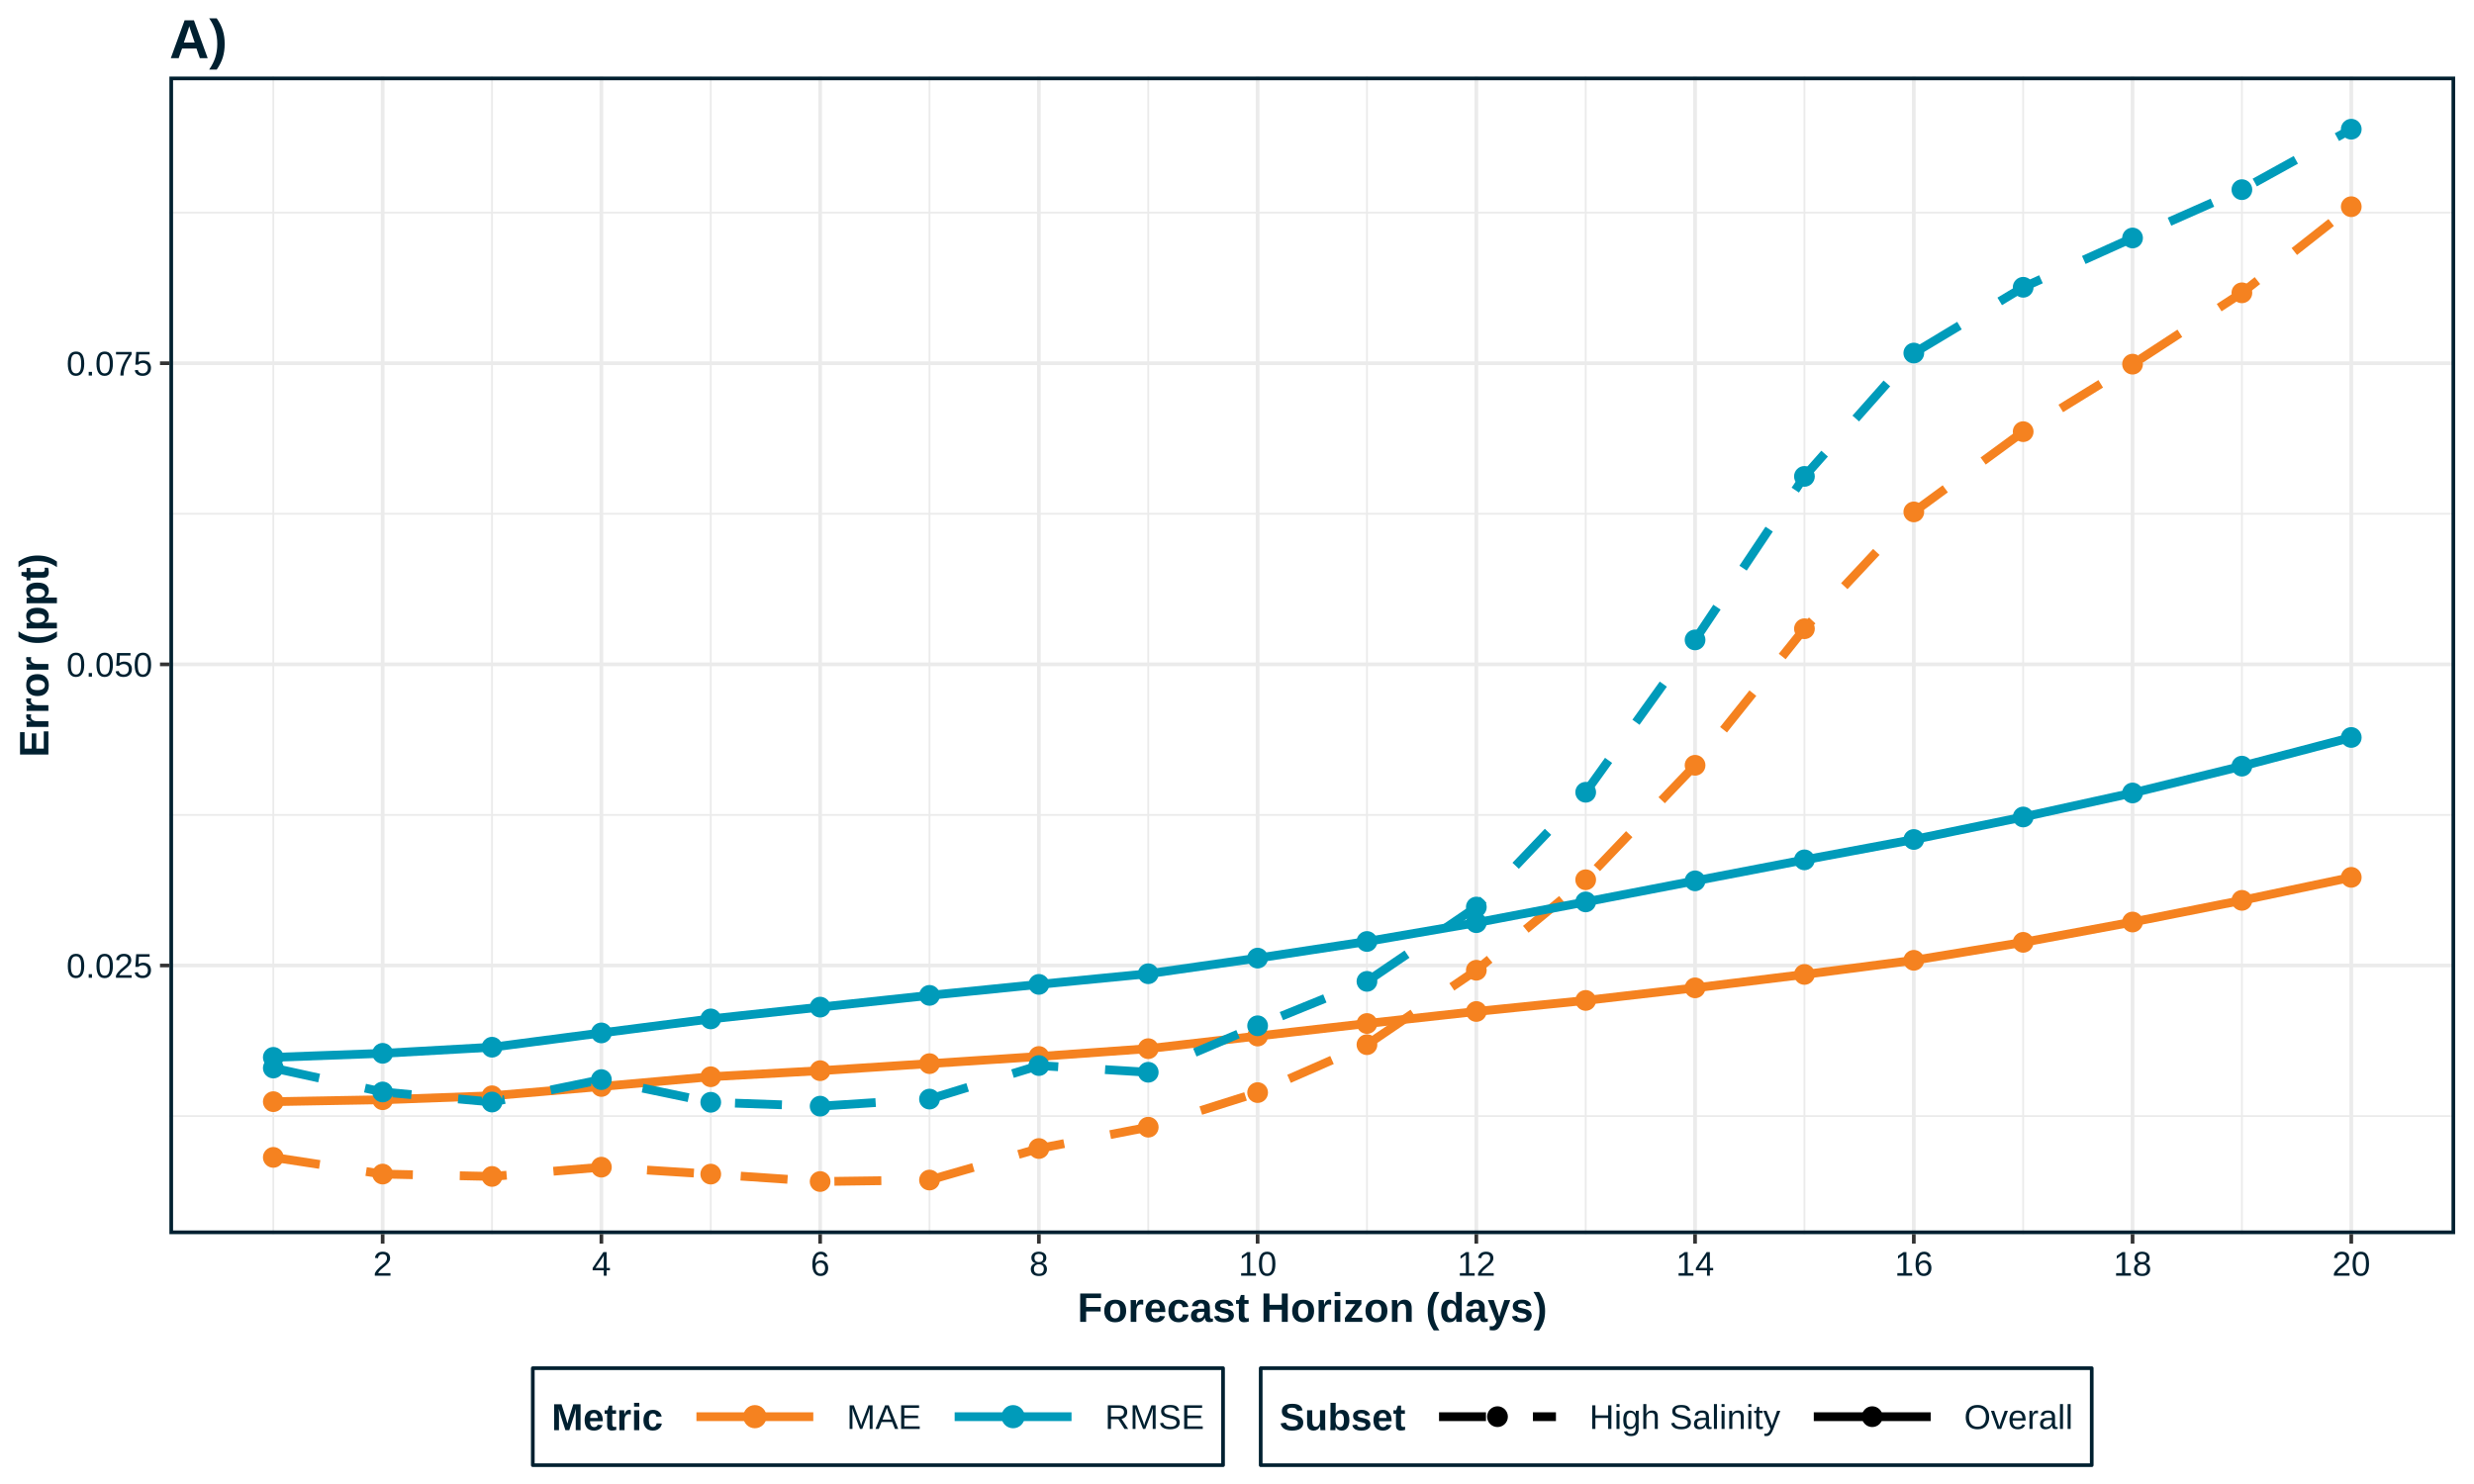
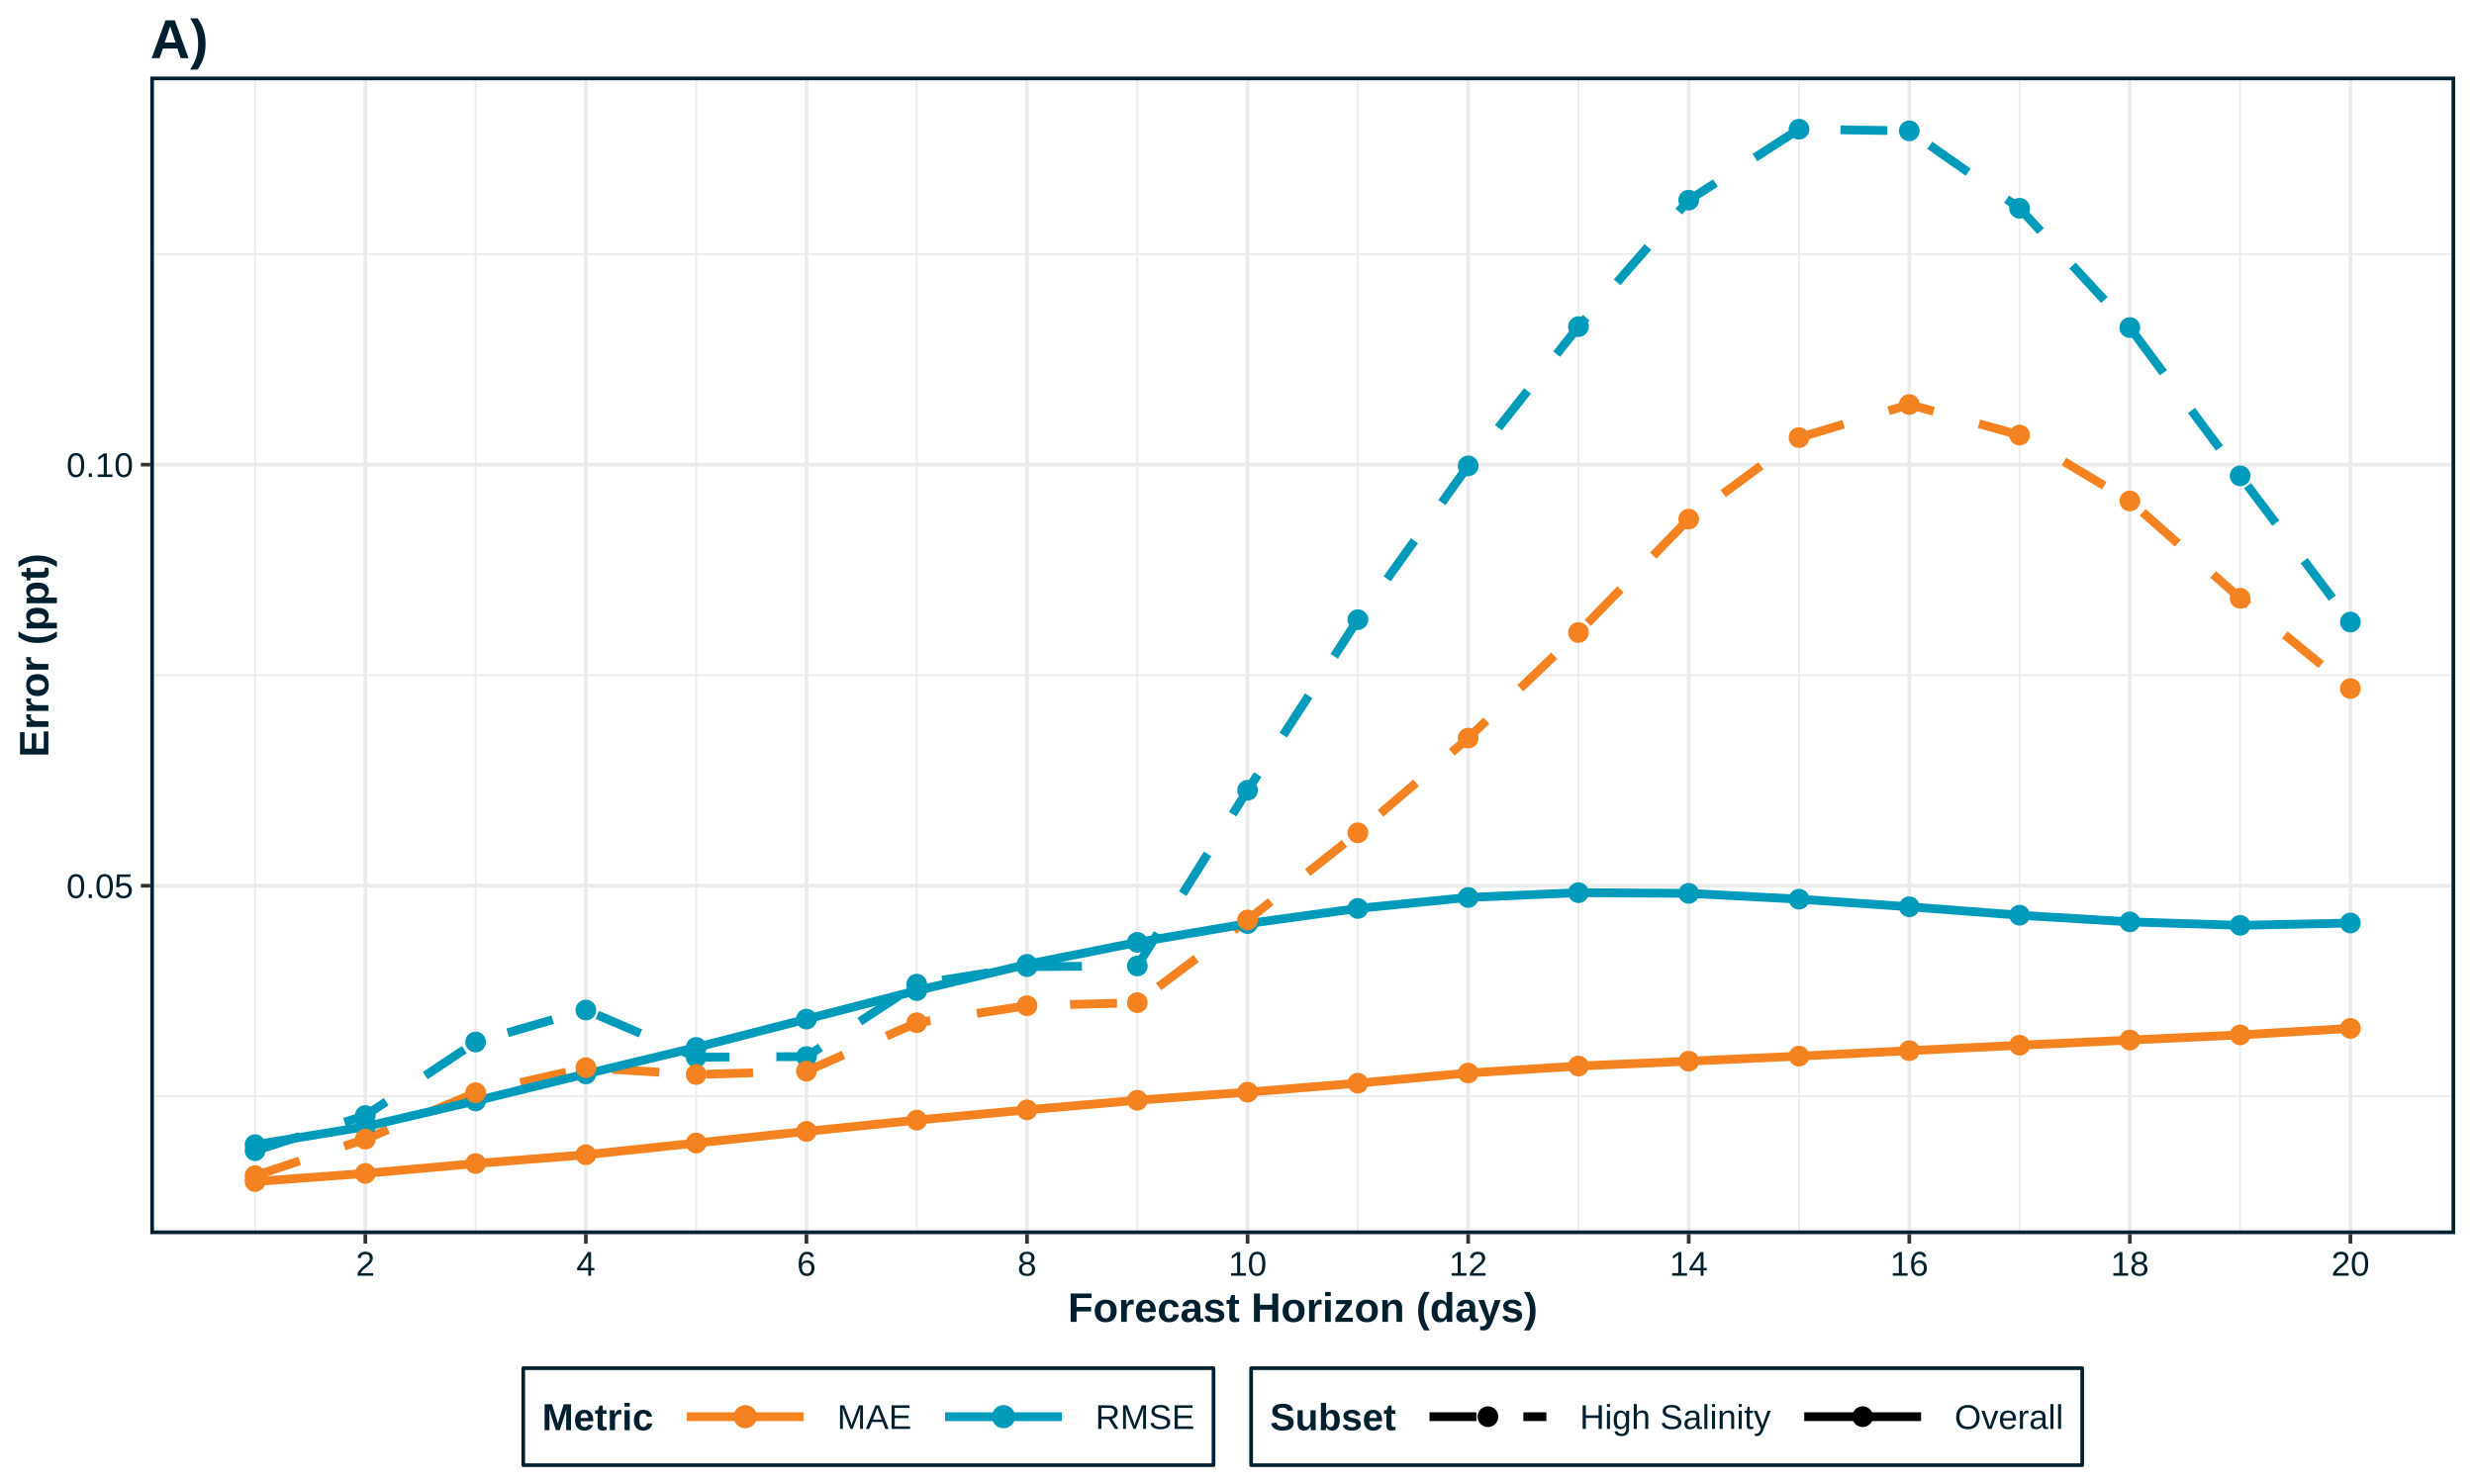
<svg xmlns="http://www.w3.org/2000/svg" width="720.00pt" height="432.00pt" viewBox="0 0 720.00 432.00">
  <g class="svglite">
    <defs>
      <style type="text/css">
    .svglite line, .svglite polyline, .svglite polygon, .svglite path, .svglite rect, .svglite circle {
      fill: none;
      stroke: #000000;
      stroke-linecap: round;
      stroke-linejoin: round;
      stroke-miterlimit: 10.00;
    }
    .svglite text {
      white-space: pre;
    }
    .svglite g.glyphgroup path {
      fill: inherit;
      stroke: none;
    }
  </style>
    </defs>
    <rect width="100%" height="100%" style="stroke: none; fill: #FFFFFF;" />
    <defs>
      <clipPath id="cpMC4wMHw3MjAuMDB8MC4wMHw0MzIuMDA=">
        <rect x="0.00" y="0.00" width="720.00" height="432.00" />
      </clipPath>
    </defs>
    <g clip-path="url(#cpMC4wMHw3MjAuMDB8MC4wMHw0MzIuMDA=)">
      <rect x="0.00" y="0.00" width="720.00" height="432.00" style="stroke-width: 1.07; stroke: #FFFFFF; fill: #FFFFFF;" />
    </g>
    <defs>
-       <clipPath id="cpNDkuMzB8NzE0LjUyfDIyLjMwfDM1OS4yNw==">
-         <rect x="49.30" y="22.30" width="665.22" height="336.97" />
+       <clipPath id="cpNDMuNzR8NzE0LjUyfDIyLjMwfDM1OS4yNw==">
+         <rect x="43.74" y="22.30" width="670.78" height="336.97" />
      </clipPath>
    </defs>
-     <g clip-path="url(#cpNDkuMzB8NzE0LjUyfDIyLjMwfDM1OS4yNw==)">
-       <rect x="49.30" y="22.30" width="665.22" height="336.97" style="stroke-width: 1.07; stroke: none; fill: #FFFFFF;" />
-       <polyline points="49.30,324.89 714.52,324.89 " style="stroke-width: 0.53; stroke: #EBEBEB; stroke-linecap: butt;" />
-       <polyline points="49.30,237.23 714.52,237.23 " style="stroke-width: 0.53; stroke: #EBEBEB; stroke-linecap: butt;" />
-       <polyline points="49.30,149.57 714.52,149.57 " style="stroke-width: 0.53; stroke: #EBEBEB; stroke-linecap: butt;" />
-       <polyline points="49.30,61.91 714.52,61.91 " style="stroke-width: 0.53; stroke: #EBEBEB; stroke-linecap: butt;" />
-       <polyline points="79.54,359.27 79.54,22.30 " style="stroke-width: 0.53; stroke: #EBEBEB; stroke-linecap: butt;" />
-       <polyline points="143.19,359.27 143.19,22.30 " style="stroke-width: 0.53; stroke: #EBEBEB; stroke-linecap: butt;" />
-       <polyline points="206.85,359.27 206.85,22.30 " style="stroke-width: 0.53; stroke: #EBEBEB; stroke-linecap: butt;" />
-       <polyline points="270.51,359.27 270.51,22.30 " style="stroke-width: 0.53; stroke: #EBEBEB; stroke-linecap: butt;" />
-       <polyline points="334.17,359.27 334.17,22.30 " style="stroke-width: 0.53; stroke: #EBEBEB; stroke-linecap: butt;" />
-       <polyline points="397.82,359.27 397.82,22.30 " style="stroke-width: 0.53; stroke: #EBEBEB; stroke-linecap: butt;" />
-       <polyline points="461.48,359.27 461.48,22.30 " style="stroke-width: 0.53; stroke: #EBEBEB; stroke-linecap: butt;" />
-       <polyline points="525.14,359.27 525.14,22.30 " style="stroke-width: 0.53; stroke: #EBEBEB; stroke-linecap: butt;" />
-       <polyline points="588.80,359.27 588.80,22.30 " style="stroke-width: 0.53; stroke: #EBEBEB; stroke-linecap: butt;" />
-       <polyline points="652.45,359.27 652.45,22.30 " style="stroke-width: 0.53; stroke: #EBEBEB; stroke-linecap: butt;" />
-       <polyline points="49.30,281.06 714.52,281.06 " style="stroke-width: 1.07; stroke: #EBEBEB; stroke-linecap: butt;" />
-       <polyline points="49.30,193.40 714.52,193.40 " style="stroke-width: 1.07; stroke: #EBEBEB; stroke-linecap: butt;" />
-       <polyline points="49.30,105.74 714.52,105.74 " style="stroke-width: 1.07; stroke: #EBEBEB; stroke-linecap: butt;" />
-       <polyline points="111.36,359.27 111.36,22.30 " style="stroke-width: 1.07; stroke: #EBEBEB; stroke-linecap: butt;" />
-       <polyline points="175.02,359.27 175.02,22.30 " style="stroke-width: 1.07; stroke: #EBEBEB; stroke-linecap: butt;" />
-       <polyline points="238.68,359.27 238.68,22.30 " style="stroke-width: 1.07; stroke: #EBEBEB; stroke-linecap: butt;" />
-       <polyline points="302.34,359.27 302.34,22.30 " style="stroke-width: 1.07; stroke: #EBEBEB; stroke-linecap: butt;" />
-       <polyline points="366.00,359.27 366.00,22.30 " style="stroke-width: 1.07; stroke: #EBEBEB; stroke-linecap: butt;" />
-       <polyline points="429.65,359.27 429.65,22.30 " style="stroke-width: 1.07; stroke: #EBEBEB; stroke-linecap: butt;" />
-       <polyline points="493.31,359.27 493.31,22.30 " style="stroke-width: 1.07; stroke: #EBEBEB; stroke-linecap: butt;" />
-       <polyline points="556.97,359.27 556.97,22.30 " style="stroke-width: 1.07; stroke: #EBEBEB; stroke-linecap: butt;" />
-       <polyline points="620.63,359.27 620.63,22.30 " style="stroke-width: 1.07; stroke: #EBEBEB; stroke-linecap: butt;" />
-       <polyline points="684.28,359.27 684.28,22.30 " style="stroke-width: 1.07; stroke: #EBEBEB; stroke-linecap: butt;" />
-       <polyline points="79.54,320.70 111.36,320.14 143.19,318.99 175.02,316.28 206.85,313.45 238.68,311.68 270.51,309.63 302.34,307.55 334.17,305.27 366.00,301.60 397.82,297.95 429.65,294.45 461.48,291.23 493.31,287.57 525.14,283.66 556.97,279.55 588.80,274.32 620.63,268.41 652.45,262.10 684.28,255.40 " style="stroke-width: 2.56; stroke: #F58220; stroke-linecap: butt;" />
-       <polyline points="79.54,336.92 111.36,341.78 143.19,342.47 175.02,339.77 206.85,341.79 238.68,343.95 270.51,343.52 302.34,334.34 334.17,328.13 366.00,318.06 397.82,304.11 429.65,282.44 461.48,256.10 493.31,222.78 525.14,183.03 556.97,149.02 588.80,125.66 620.63,106.01 652.45,85.24 684.28,60.17 " style="stroke-width: 2.56; stroke: #F58220; stroke-dasharray: 13.66,13.66; stroke-linecap: butt;" />
-       <polyline points="79.54,307.80 111.36,306.63 143.19,304.85 175.02,300.69 206.85,296.61 238.68,293.18 270.51,289.76 302.34,286.56 334.17,283.46 366.00,278.91 397.82,274.07 429.65,268.60 461.48,262.55 493.31,256.42 525.14,250.31 556.97,244.38 588.80,237.83 620.63,230.84 652.45,223.03 684.28,214.68 " style="stroke-width: 2.56; stroke: #009BBA; stroke-linecap: butt;" />
-       <polyline points="79.54,310.91 111.36,317.88 143.19,320.81 175.02,314.28 206.85,320.88 238.68,322.01 270.51,319.95 302.34,310.19 334.17,312.14 366.00,298.61 397.82,285.68 429.65,264.05 461.48,230.63 493.31,186.28 525.14,138.68 556.97,102.78 588.80,83.63 620.63,69.28 652.45,55.21 684.28,37.61 " style="stroke-width: 2.56; stroke: #009BBA; stroke-dasharray: 13.66,13.66; stroke-linecap: butt;" />
-       <circle cx="79.54" cy="307.80" r="3.02" style="stroke-width: 0.71; stroke: none; fill: #009BBA;" />
-       <circle cx="79.54" cy="320.70" r="3.02" style="stroke-width: 0.71; stroke: none; fill: #F58220;" />
-       <circle cx="79.54" cy="310.91" r="3.02" style="stroke-width: 0.71; stroke: none; fill: #009BBA;" />
-       <circle cx="79.54" cy="336.92" r="3.02" style="stroke-width: 0.71; stroke: none; fill: #F58220;" />
-       <circle cx="111.36" cy="306.63" r="3.02" style="stroke-width: 0.71; stroke: none; fill: #009BBA;" />
-       <circle cx="111.36" cy="320.14" r="3.02" style="stroke-width: 0.71; stroke: none; fill: #F58220;" />
-       <circle cx="111.36" cy="317.88" r="3.02" style="stroke-width: 0.71; stroke: none; fill: #009BBA;" />
-       <circle cx="111.36" cy="341.78" r="3.02" style="stroke-width: 0.71; stroke: none; fill: #F58220;" />
-       <circle cx="143.19" cy="304.85" r="3.02" style="stroke-width: 0.71; stroke: none; fill: #009BBA;" />
-       <circle cx="143.19" cy="318.99" r="3.02" style="stroke-width: 0.71; stroke: none; fill: #F58220;" />
-       <circle cx="143.19" cy="320.81" r="3.02" style="stroke-width: 0.71; stroke: none; fill: #009BBA;" />
-       <circle cx="143.19" cy="342.47" r="3.02" style="stroke-width: 0.71; stroke: none; fill: #F58220;" />
-       <circle cx="175.02" cy="300.69" r="3.02" style="stroke-width: 0.71; stroke: none; fill: #009BBA;" />
-       <circle cx="175.02" cy="316.28" r="3.02" style="stroke-width: 0.71; stroke: none; fill: #F58220;" />
-       <circle cx="175.02" cy="314.28" r="3.02" style="stroke-width: 0.71; stroke: none; fill: #009BBA;" />
-       <circle cx="175.02" cy="339.77" r="3.02" style="stroke-width: 0.71; stroke: none; fill: #F58220;" />
-       <circle cx="206.85" cy="296.61" r="3.02" style="stroke-width: 0.71; stroke: none; fill: #009BBA;" />
-       <circle cx="206.85" cy="313.45" r="3.02" style="stroke-width: 0.71; stroke: none; fill: #F58220;" />
-       <circle cx="206.85" cy="320.88" r="3.02" style="stroke-width: 0.71; stroke: none; fill: #009BBA;" />
-       <circle cx="206.85" cy="341.79" r="3.02" style="stroke-width: 0.71; stroke: none; fill: #F58220;" />
-       <circle cx="238.68" cy="293.18" r="3.02" style="stroke-width: 0.71; stroke: none; fill: #009BBA;" />
-       <circle cx="238.68" cy="311.68" r="3.02" style="stroke-width: 0.71; stroke: none; fill: #F58220;" />
-       <circle cx="238.68" cy="322.01" r="3.02" style="stroke-width: 0.71; stroke: none; fill: #009BBA;" />
-       <circle cx="238.68" cy="343.95" r="3.02" style="stroke-width: 0.71; stroke: none; fill: #F58220;" />
-       <circle cx="270.51" cy="289.76" r="3.02" style="stroke-width: 0.71; stroke: none; fill: #009BBA;" />
-       <circle cx="270.51" cy="309.63" r="3.02" style="stroke-width: 0.71; stroke: none; fill: #F58220;" />
-       <circle cx="270.51" cy="319.95" r="3.02" style="stroke-width: 0.71; stroke: none; fill: #009BBA;" />
-       <circle cx="270.51" cy="343.52" r="3.02" style="stroke-width: 0.71; stroke: none; fill: #F58220;" />
-       <circle cx="302.34" cy="286.56" r="3.02" style="stroke-width: 0.71; stroke: none; fill: #009BBA;" />
-       <circle cx="302.34" cy="307.55" r="3.02" style="stroke-width: 0.71; stroke: none; fill: #F58220;" />
-       <circle cx="302.34" cy="310.19" r="3.02" style="stroke-width: 0.71; stroke: none; fill: #009BBA;" />
-       <circle cx="302.34" cy="334.34" r="3.02" style="stroke-width: 0.71; stroke: none; fill: #F58220;" />
-       <circle cx="334.17" cy="283.46" r="3.02" style="stroke-width: 0.71; stroke: none; fill: #009BBA;" />
-       <circle cx="334.17" cy="305.27" r="3.02" style="stroke-width: 0.71; stroke: none; fill: #F58220;" />
-       <circle cx="334.17" cy="312.14" r="3.02" style="stroke-width: 0.71; stroke: none; fill: #009BBA;" />
-       <circle cx="334.17" cy="328.13" r="3.02" style="stroke-width: 0.71; stroke: none; fill: #F58220;" />
-       <circle cx="366.00" cy="278.91" r="3.02" style="stroke-width: 0.71; stroke: none; fill: #009BBA;" />
-       <circle cx="366.00" cy="301.60" r="3.02" style="stroke-width: 0.71; stroke: none; fill: #F58220;" />
-       <circle cx="366.00" cy="298.61" r="3.02" style="stroke-width: 0.71; stroke: none; fill: #009BBA;" />
-       <circle cx="366.00" cy="318.06" r="3.02" style="stroke-width: 0.71; stroke: none; fill: #F58220;" />
-       <circle cx="397.82" cy="274.07" r="3.02" style="stroke-width: 0.71; stroke: none; fill: #009BBA;" />
-       <circle cx="397.82" cy="297.95" r="3.02" style="stroke-width: 0.71; stroke: none; fill: #F58220;" />
-       <circle cx="397.82" cy="285.68" r="3.02" style="stroke-width: 0.71; stroke: none; fill: #009BBA;" />
-       <circle cx="397.82" cy="304.11" r="3.02" style="stroke-width: 0.71; stroke: none; fill: #F58220;" />
-       <circle cx="429.65" cy="268.60" r="3.02" style="stroke-width: 0.71; stroke: none; fill: #009BBA;" />
-       <circle cx="429.65" cy="294.45" r="3.02" style="stroke-width: 0.71; stroke: none; fill: #F58220;" />
-       <circle cx="429.65" cy="264.05" r="3.02" style="stroke-width: 0.71; stroke: none; fill: #009BBA;" />
-       <circle cx="429.65" cy="282.44" r="3.02" style="stroke-width: 0.71; stroke: none; fill: #F58220;" />
-       <circle cx="461.48" cy="262.55" r="3.02" style="stroke-width: 0.71; stroke: none; fill: #009BBA;" />
-       <circle cx="461.48" cy="291.23" r="3.02" style="stroke-width: 0.71; stroke: none; fill: #F58220;" />
-       <circle cx="461.48" cy="230.63" r="3.02" style="stroke-width: 0.71; stroke: none; fill: #009BBA;" />
-       <circle cx="461.48" cy="256.10" r="3.02" style="stroke-width: 0.71; stroke: none; fill: #F58220;" />
-       <circle cx="493.31" cy="256.42" r="3.02" style="stroke-width: 0.71; stroke: none; fill: #009BBA;" />
-       <circle cx="493.31" cy="287.57" r="3.02" style="stroke-width: 0.71; stroke: none; fill: #F58220;" />
-       <circle cx="493.31" cy="186.28" r="3.02" style="stroke-width: 0.71; stroke: none; fill: #009BBA;" />
-       <circle cx="493.31" cy="222.78" r="3.02" style="stroke-width: 0.71; stroke: none; fill: #F58220;" />
-       <circle cx="525.14" cy="250.31" r="3.02" style="stroke-width: 0.71; stroke: none; fill: #009BBA;" />
-       <circle cx="525.14" cy="283.66" r="3.02" style="stroke-width: 0.71; stroke: none; fill: #F58220;" />
-       <circle cx="525.14" cy="138.68" r="3.02" style="stroke-width: 0.71; stroke: none; fill: #009BBA;" />
-       <circle cx="525.14" cy="183.03" r="3.02" style="stroke-width: 0.71; stroke: none; fill: #F58220;" />
-       <circle cx="556.97" cy="244.38" r="3.02" style="stroke-width: 0.71; stroke: none; fill: #009BBA;" />
-       <circle cx="556.97" cy="279.55" r="3.02" style="stroke-width: 0.71; stroke: none; fill: #F58220;" />
-       <circle cx="556.97" cy="102.78" r="3.02" style="stroke-width: 0.71; stroke: none; fill: #009BBA;" />
-       <circle cx="556.97" cy="149.02" r="3.02" style="stroke-width: 0.71; stroke: none; fill: #F58220;" />
-       <circle cx="588.80" cy="237.83" r="3.02" style="stroke-width: 0.71; stroke: none; fill: #009BBA;" />
-       <circle cx="588.80" cy="274.32" r="3.02" style="stroke-width: 0.71; stroke: none; fill: #F58220;" />
-       <circle cx="588.80" cy="83.63" r="3.02" style="stroke-width: 0.71; stroke: none; fill: #009BBA;" />
-       <circle cx="588.80" cy="125.66" r="3.02" style="stroke-width: 0.71; stroke: none; fill: #F58220;" />
-       <circle cx="620.63" cy="230.84" r="3.02" style="stroke-width: 0.71; stroke: none; fill: #009BBA;" />
-       <circle cx="620.63" cy="268.41" r="3.02" style="stroke-width: 0.71; stroke: none; fill: #F58220;" />
-       <circle cx="620.63" cy="69.28" r="3.02" style="stroke-width: 0.71; stroke: none; fill: #009BBA;" />
-       <circle cx="620.63" cy="106.01" r="3.02" style="stroke-width: 0.71; stroke: none; fill: #F58220;" />
-       <circle cx="652.45" cy="223.03" r="3.02" style="stroke-width: 0.71; stroke: none; fill: #009BBA;" />
-       <circle cx="652.45" cy="262.10" r="3.02" style="stroke-width: 0.71; stroke: none; fill: #F58220;" />
-       <circle cx="652.45" cy="55.21" r="3.02" style="stroke-width: 0.71; stroke: none; fill: #009BBA;" />
-       <circle cx="652.45" cy="85.24" r="3.02" style="stroke-width: 0.71; stroke: none; fill: #F58220;" />
-       <circle cx="684.28" cy="214.68" r="3.02" style="stroke-width: 0.71; stroke: none; fill: #009BBA;" />
-       <circle cx="684.28" cy="255.40" r="3.02" style="stroke-width: 0.71; stroke: none; fill: #F58220;" />
-       <circle cx="684.28" cy="37.61" r="3.02" style="stroke-width: 0.71; stroke: none; fill: #009BBA;" />
-       <circle cx="684.28" cy="60.17" r="3.02" style="stroke-width: 0.71; stroke: none; fill: #F58220;" />
-       <rect x="49.30" y="22.30" width="665.22" height="336.97" style="stroke-width: 2.13; stroke: #002030;" />
+     <g clip-path="url(#cpNDMuNzR8NzE0LjUyfDIyLjMwfDM1OS4yNw==)">
+       <rect x="43.74" y="22.30" width="670.78" height="336.97" style="stroke-width: 1.07; stroke: none; fill: #FFFFFF;" />
+       <polyline points="43.74,319.12 714.52,319.12 " style="stroke-width: 0.53; stroke: #EBEBEB; stroke-linecap: butt;" />
+       <polyline points="43.74,196.55 714.52,196.55 " style="stroke-width: 0.53; stroke: #EBEBEB; stroke-linecap: butt;" />
+       <polyline points="43.74,73.98 714.52,73.98 " style="stroke-width: 0.53; stroke: #EBEBEB; stroke-linecap: butt;" />
+       <polyline points="74.23,359.27 74.23,22.30 " style="stroke-width: 0.53; stroke: #EBEBEB; stroke-linecap: butt;" />
+       <polyline points="138.42,359.27 138.42,22.30 " style="stroke-width: 0.53; stroke: #EBEBEB; stroke-linecap: butt;" />
+       <polyline points="202.61,359.27 202.61,22.30 " style="stroke-width: 0.53; stroke: #EBEBEB; stroke-linecap: butt;" />
+       <polyline points="266.80,359.27 266.80,22.30 " style="stroke-width: 0.53; stroke: #EBEBEB; stroke-linecap: butt;" />
+       <polyline points="330.99,359.27 330.99,22.30 " style="stroke-width: 0.53; stroke: #EBEBEB; stroke-linecap: butt;" />
+       <polyline points="395.18,359.27 395.18,22.30 " style="stroke-width: 0.53; stroke: #EBEBEB; stroke-linecap: butt;" />
+       <polyline points="459.37,359.27 459.37,22.30 " style="stroke-width: 0.53; stroke: #EBEBEB; stroke-linecap: butt;" />
+       <polyline points="523.56,359.27 523.56,22.30 " style="stroke-width: 0.53; stroke: #EBEBEB; stroke-linecap: butt;" />
+       <polyline points="587.75,359.27 587.75,22.30 " style="stroke-width: 0.53; stroke: #EBEBEB; stroke-linecap: butt;" />
+       <polyline points="651.94,359.27 651.94,22.30 " style="stroke-width: 0.53; stroke: #EBEBEB; stroke-linecap: butt;" />
+       <polyline points="43.74,257.84 714.52,257.84 " style="stroke-width: 1.07; stroke: #EBEBEB; stroke-linecap: butt;" />
+       <polyline points="43.74,135.26 714.52,135.26 " style="stroke-width: 1.07; stroke: #EBEBEB; stroke-linecap: butt;" />
+       <polyline points="106.32,359.27 106.32,22.30 " style="stroke-width: 1.07; stroke: #EBEBEB; stroke-linecap: butt;" />
+       <polyline points="170.51,359.27 170.51,22.30 " style="stroke-width: 1.07; stroke: #EBEBEB; stroke-linecap: butt;" />
+       <polyline points="234.70,359.27 234.70,22.30 " style="stroke-width: 1.07; stroke: #EBEBEB; stroke-linecap: butt;" />
+       <polyline points="298.89,359.27 298.89,22.30 " style="stroke-width: 1.07; stroke: #EBEBEB; stroke-linecap: butt;" />
+       <polyline points="363.08,359.27 363.08,22.30 " style="stroke-width: 1.07; stroke: #EBEBEB; stroke-linecap: butt;" />
+       <polyline points="427.27,359.27 427.27,22.30 " style="stroke-width: 1.07; stroke: #EBEBEB; stroke-linecap: butt;" />
+       <polyline points="491.46,359.27 491.46,22.30 " style="stroke-width: 1.07; stroke: #EBEBEB; stroke-linecap: butt;" />
+       <polyline points="555.65,359.27 555.65,22.30 " style="stroke-width: 1.07; stroke: #EBEBEB; stroke-linecap: butt;" />
+       <polyline points="619.84,359.27 619.84,22.30 " style="stroke-width: 1.07; stroke: #EBEBEB; stroke-linecap: butt;" />
+       <polyline points="684.03,359.27 684.03,22.30 " style="stroke-width: 1.07; stroke: #EBEBEB; stroke-linecap: butt;" />
+       <polyline points="74.23,343.95 106.32,341.58 138.42,338.71 170.51,336.15 202.61,332.74 234.70,329.35 266.80,326.07 298.89,323.09 330.99,320.29 363.08,317.93 395.18,315.32 427.27,312.36 459.37,310.33 491.46,308.92 523.56,307.44 555.65,305.86 587.75,304.27 619.84,302.77 651.94,301.26 684.03,299.37 " style="stroke-width: 2.56; stroke: #F58220; stroke-linecap: butt;" />
+       <polyline points="74.23,342.24 106.32,331.61 138.42,318.10 170.51,310.81 202.61,312.80 234.70,311.82 266.80,297.72 298.89,292.76 330.99,291.88 363.08,267.81 395.18,242.43 427.27,214.87 459.37,184.13 491.46,151.12 523.56,127.39 555.65,117.76 587.75,126.64 619.84,145.83 651.94,174.15 684.03,200.43 " style="stroke-width: 2.56; stroke: #F58220; stroke-dasharray: 13.66,13.66; stroke-linecap: butt;" />
+       <polyline points="74.23,333.22 106.32,327.98 138.42,320.48 170.51,312.62 202.61,304.91 234.70,296.67 266.80,288.37 298.89,280.73 330.99,274.32 363.08,268.87 395.18,264.45 427.27,261.25 459.37,259.86 491.46,260.06 523.56,261.75 555.65,263.97 587.75,266.42 619.84,268.36 651.94,269.37 684.03,268.69 " style="stroke-width: 2.56; stroke: #009BBA; stroke-linecap: butt;" />
+       <polyline points="74.23,334.97 106.32,324.74 138.42,303.34 170.51,294.03 202.61,307.76 234.70,307.57 266.80,286.50 298.89,281.39 330.99,281.20 363.08,230.05 395.18,180.39 427.27,135.62 459.37,95.09 491.46,58.27 523.56,37.61 555.65,38.09 587.75,60.63 619.84,95.36 651.94,138.52 684.03,181.08 " style="stroke-width: 2.56; stroke: #009BBA; stroke-dasharray: 13.66,13.66; stroke-linecap: butt;" />
+       <circle cx="74.23" cy="333.22" r="3.02" style="stroke-width: 0.71; stroke: none; fill: #009BBA;" />
+       <circle cx="74.23" cy="343.95" r="3.02" style="stroke-width: 0.71; stroke: none; fill: #F58220;" />
+       <circle cx="74.23" cy="334.97" r="3.02" style="stroke-width: 0.71; stroke: none; fill: #009BBA;" />
+       <circle cx="74.23" cy="342.24" r="3.02" style="stroke-width: 0.71; stroke: none; fill: #F58220;" />
+       <circle cx="106.32" cy="327.98" r="3.02" style="stroke-width: 0.71; stroke: none; fill: #009BBA;" />
+       <circle cx="106.32" cy="341.58" r="3.02" style="stroke-width: 0.71; stroke: none; fill: #F58220;" />
+       <circle cx="106.32" cy="324.74" r="3.02" style="stroke-width: 0.71; stroke: none; fill: #009BBA;" />
+       <circle cx="106.32" cy="331.61" r="3.02" style="stroke-width: 0.71; stroke: none; fill: #F58220;" />
+       <circle cx="138.42" cy="320.48" r="3.02" style="stroke-width: 0.71; stroke: none; fill: #009BBA;" />
+       <circle cx="138.42" cy="338.71" r="3.02" style="stroke-width: 0.71; stroke: none; fill: #F58220;" />
+       <circle cx="138.42" cy="303.34" r="3.02" style="stroke-width: 0.71; stroke: none; fill: #009BBA;" />
+       <circle cx="138.42" cy="318.10" r="3.02" style="stroke-width: 0.71; stroke: none; fill: #F58220;" />
+       <circle cx="170.51" cy="312.62" r="3.02" style="stroke-width: 0.71; stroke: none; fill: #009BBA;" />
+       <circle cx="170.51" cy="336.15" r="3.02" style="stroke-width: 0.71; stroke: none; fill: #F58220;" />
+       <circle cx="170.51" cy="294.03" r="3.02" style="stroke-width: 0.71; stroke: none; fill: #009BBA;" />
+       <circle cx="170.51" cy="310.81" r="3.02" style="stroke-width: 0.71; stroke: none; fill: #F58220;" />
+       <circle cx="202.61" cy="304.91" r="3.02" style="stroke-width: 0.71; stroke: none; fill: #009BBA;" />
+       <circle cx="202.61" cy="332.74" r="3.02" style="stroke-width: 0.71; stroke: none; fill: #F58220;" />
+       <circle cx="202.61" cy="307.76" r="3.02" style="stroke-width: 0.71; stroke: none; fill: #009BBA;" />
+       <circle cx="202.61" cy="312.80" r="3.02" style="stroke-width: 0.71; stroke: none; fill: #F58220;" />
+       <circle cx="234.70" cy="296.67" r="3.02" style="stroke-width: 0.71; stroke: none; fill: #009BBA;" />
+       <circle cx="234.70" cy="329.35" r="3.02" style="stroke-width: 0.71; stroke: none; fill: #F58220;" />
+       <circle cx="234.70" cy="307.57" r="3.02" style="stroke-width: 0.71; stroke: none; fill: #009BBA;" />
+       <circle cx="234.70" cy="311.82" r="3.02" style="stroke-width: 0.71; stroke: none; fill: #F58220;" />
+       <circle cx="266.80" cy="288.37" r="3.02" style="stroke-width: 0.71; stroke: none; fill: #009BBA;" />
+       <circle cx="266.80" cy="326.07" r="3.02" style="stroke-width: 0.71; stroke: none; fill: #F58220;" />
+       <circle cx="266.80" cy="286.50" r="3.02" style="stroke-width: 0.71; stroke: none; fill: #009BBA;" />
+       <circle cx="266.80" cy="297.72" r="3.02" style="stroke-width: 0.71; stroke: none; fill: #F58220;" />
+       <circle cx="298.89" cy="280.73" r="3.02" style="stroke-width: 0.71; stroke: none; fill: #009BBA;" />
+       <circle cx="298.89" cy="323.09" r="3.02" style="stroke-width: 0.71; stroke: none; fill: #F58220;" />
+       <circle cx="298.89" cy="281.39" r="3.02" style="stroke-width: 0.71; stroke: none; fill: #009BBA;" />
+       <circle cx="298.89" cy="292.76" r="3.02" style="stroke-width: 0.71; stroke: none; fill: #F58220;" />
+       <circle cx="330.99" cy="274.32" r="3.02" style="stroke-width: 0.71; stroke: none; fill: #009BBA;" />
+       <circle cx="330.99" cy="320.29" r="3.02" style="stroke-width: 0.71; stroke: none; fill: #F58220;" />
+       <circle cx="330.99" cy="281.20" r="3.02" style="stroke-width: 0.71; stroke: none; fill: #009BBA;" />
+       <circle cx="330.99" cy="291.88" r="3.02" style="stroke-width: 0.71; stroke: none; fill: #F58220;" />
+       <circle cx="363.08" cy="268.87" r="3.02" style="stroke-width: 0.71; stroke: none; fill: #009BBA;" />
+       <circle cx="363.08" cy="317.93" r="3.02" style="stroke-width: 0.71; stroke: none; fill: #F58220;" />
+       <circle cx="363.08" cy="230.05" r="3.02" style="stroke-width: 0.71; stroke: none; fill: #009BBA;" />
+       <circle cx="363.08" cy="267.81" r="3.02" style="stroke-width: 0.71; stroke: none; fill: #F58220;" />
+       <circle cx="395.18" cy="264.45" r="3.02" style="stroke-width: 0.71; stroke: none; fill: #009BBA;" />
+       <circle cx="395.18" cy="315.32" r="3.02" style="stroke-width: 0.71; stroke: none; fill: #F58220;" />
+       <circle cx="395.18" cy="180.39" r="3.02" style="stroke-width: 0.71; stroke: none; fill: #009BBA;" />
+       <circle cx="395.18" cy="242.43" r="3.02" style="stroke-width: 0.71; stroke: none; fill: #F58220;" />
+       <circle cx="427.27" cy="261.25" r="3.02" style="stroke-width: 0.71; stroke: none; fill: #009BBA;" />
+       <circle cx="427.27" cy="312.36" r="3.02" style="stroke-width: 0.71; stroke: none; fill: #F58220;" />
+       <circle cx="427.27" cy="135.62" r="3.02" style="stroke-width: 0.71; stroke: none; fill: #009BBA;" />
+       <circle cx="427.27" cy="214.87" r="3.02" style="stroke-width: 0.71; stroke: none; fill: #F58220;" />
+       <circle cx="459.37" cy="259.86" r="3.02" style="stroke-width: 0.71; stroke: none; fill: #009BBA;" />
+       <circle cx="459.37" cy="310.33" r="3.02" style="stroke-width: 0.71; stroke: none; fill: #F58220;" />
+       <circle cx="459.37" cy="95.09" r="3.02" style="stroke-width: 0.71; stroke: none; fill: #009BBA;" />
+       <circle cx="459.37" cy="184.13" r="3.02" style="stroke-width: 0.71; stroke: none; fill: #F58220;" />
+       <circle cx="491.46" cy="260.06" r="3.02" style="stroke-width: 0.71; stroke: none; fill: #009BBA;" />
+       <circle cx="491.46" cy="308.92" r="3.02" style="stroke-width: 0.71; stroke: none; fill: #F58220;" />
+       <circle cx="491.46" cy="58.27" r="3.02" style="stroke-width: 0.71; stroke: none; fill: #009BBA;" />
+       <circle cx="491.46" cy="151.12" r="3.02" style="stroke-width: 0.71; stroke: none; fill: #F58220;" />
+       <circle cx="523.56" cy="261.75" r="3.02" style="stroke-width: 0.71; stroke: none; fill: #009BBA;" />
+       <circle cx="523.56" cy="307.44" r="3.02" style="stroke-width: 0.71; stroke: none; fill: #F58220;" />
+       <circle cx="523.56" cy="37.61" r="3.02" style="stroke-width: 0.71; stroke: none; fill: #009BBA;" />
+       <circle cx="523.56" cy="127.39" r="3.02" style="stroke-width: 0.71; stroke: none; fill: #F58220;" />
+       <circle cx="555.65" cy="263.97" r="3.02" style="stroke-width: 0.71; stroke: none; fill: #009BBA;" />
+       <circle cx="555.65" cy="305.86" r="3.02" style="stroke-width: 0.71; stroke: none; fill: #F58220;" />
+       <circle cx="555.65" cy="38.09" r="3.02" style="stroke-width: 0.71; stroke: none; fill: #009BBA;" />
+       <circle cx="555.65" cy="117.76" r="3.02" style="stroke-width: 0.71; stroke: none; fill: #F58220;" />
+       <circle cx="587.75" cy="266.42" r="3.02" style="stroke-width: 0.71; stroke: none; fill: #009BBA;" />
+       <circle cx="587.75" cy="304.27" r="3.02" style="stroke-width: 0.71; stroke: none; fill: #F58220;" />
+       <circle cx="587.75" cy="60.63" r="3.02" style="stroke-width: 0.71; stroke: none; fill: #009BBA;" />
+       <circle cx="587.75" cy="126.64" r="3.02" style="stroke-width: 0.71; stroke: none; fill: #F58220;" />
+       <circle cx="619.84" cy="268.36" r="3.02" style="stroke-width: 0.71; stroke: none; fill: #009BBA;" />
+       <circle cx="619.84" cy="302.77" r="3.02" style="stroke-width: 0.71; stroke: none; fill: #F58220;" />
+       <circle cx="619.84" cy="95.36" r="3.02" style="stroke-width: 0.71; stroke: none; fill: #009BBA;" />
+       <circle cx="619.84" cy="145.83" r="3.02" style="stroke-width: 0.71; stroke: none; fill: #F58220;" />
+       <circle cx="651.94" cy="269.37" r="3.02" style="stroke-width: 0.71; stroke: none; fill: #009BBA;" />
+       <circle cx="651.94" cy="301.26" r="3.02" style="stroke-width: 0.71; stroke: none; fill: #F58220;" />
+       <circle cx="651.94" cy="138.52" r="3.02" style="stroke-width: 0.71; stroke: none; fill: #009BBA;" />
+       <circle cx="651.94" cy="174.15" r="3.02" style="stroke-width: 0.71; stroke: none; fill: #F58220;" />
+       <circle cx="684.03" cy="268.69" r="3.02" style="stroke-width: 0.71; stroke: none; fill: #009BBA;" />
+       <circle cx="684.03" cy="299.37" r="3.02" style="stroke-width: 0.71; stroke: none; fill: #F58220;" />
+       <circle cx="684.03" cy="181.08" r="3.02" style="stroke-width: 0.71; stroke: none; fill: #009BBA;" />
+       <circle cx="684.03" cy="200.43" r="3.02" style="stroke-width: 0.71; stroke: none; fill: #F58220;" />
+       <rect x="43.74" y="22.30" width="670.78" height="336.97" style="stroke-width: 2.13; stroke: #002030;" />
    </g>
    <g clip-path="url(#cpMC4wMHw3MjAuMDB8MC4wMHw0MzIuMDA=)">
-       <text x="44.37" y="284.64" text-anchor="end" style="font-size: 10.00px;fill: #002030; font-family: &quot;Arial&quot;;" textLength="25.03px" lengthAdjust="spacingAndGlyphs">0.025</text>
-       <text x="44.37" y="196.98" text-anchor="end" style="font-size: 10.00px;fill: #002030; font-family: &quot;Arial&quot;;" textLength="25.03px" lengthAdjust="spacingAndGlyphs">0.050</text>
-       <text x="44.37" y="109.32" text-anchor="end" style="font-size: 10.00px;fill: #002030; font-family: &quot;Arial&quot;;" textLength="25.03px" lengthAdjust="spacingAndGlyphs">0.075</text>
-       <polyline points="46.56,281.06 49.30,281.06 " style="stroke-width: 1.07; stroke: #333333; stroke-linecap: butt;" />
-       <polyline points="46.56,193.40 49.30,193.40 " style="stroke-width: 1.07; stroke: #333333; stroke-linecap: butt;" />
-       <polyline points="46.56,105.74 49.30,105.74 " style="stroke-width: 1.07; stroke: #333333; stroke-linecap: butt;" />
-       <polyline points="111.36,362.01 111.36,359.27 " style="stroke-width: 1.07; stroke: #333333; stroke-linecap: butt;" />
-       <polyline points="175.02,362.01 175.02,359.27 " style="stroke-width: 1.07; stroke: #333333; stroke-linecap: butt;" />
-       <polyline points="238.68,362.01 238.68,359.27 " style="stroke-width: 1.07; stroke: #333333; stroke-linecap: butt;" />
-       <polyline points="302.34,362.01 302.34,359.27 " style="stroke-width: 1.07; stroke: #333333; stroke-linecap: butt;" />
-       <polyline points="366.00,362.01 366.00,359.27 " style="stroke-width: 1.07; stroke: #333333; stroke-linecap: butt;" />
-       <polyline points="429.65,362.01 429.65,359.27 " style="stroke-width: 1.07; stroke: #333333; stroke-linecap: butt;" />
-       <polyline points="493.31,362.01 493.31,359.27 " style="stroke-width: 1.07; stroke: #333333; stroke-linecap: butt;" />
-       <polyline points="556.97,362.01 556.97,359.27 " style="stroke-width: 1.07; stroke: #333333; stroke-linecap: butt;" />
-       <polyline points="620.63,362.01 620.63,359.27 " style="stroke-width: 1.07; stroke: #333333; stroke-linecap: butt;" />
-       <polyline points="684.28,362.01 684.28,359.27 " style="stroke-width: 1.07; stroke: #333333; stroke-linecap: butt;" />
-       <text x="111.36" y="371.36" text-anchor="middle" style="font-size: 10.00px;fill: #002030; font-family: &quot;Arial&quot;;" textLength="5.56px" lengthAdjust="spacingAndGlyphs">2</text>
-       <text x="175.02" y="371.36" text-anchor="middle" style="font-size: 10.00px;fill: #002030; font-family: &quot;Arial&quot;;" textLength="5.56px" lengthAdjust="spacingAndGlyphs">4</text>
-       <text x="238.68" y="371.36" text-anchor="middle" style="font-size: 10.00px;fill: #002030; font-family: &quot;Arial&quot;;" textLength="5.56px" lengthAdjust="spacingAndGlyphs">6</text>
-       <text x="302.34" y="371.36" text-anchor="middle" style="font-size: 10.00px;fill: #002030; font-family: &quot;Arial&quot;;" textLength="5.56px" lengthAdjust="spacingAndGlyphs">8</text>
-       <text x="366.00" y="371.36" text-anchor="middle" style="font-size: 10.00px;fill: #002030; font-family: &quot;Arial&quot;;" textLength="11.12px" lengthAdjust="spacingAndGlyphs">10</text>
-       <text x="429.65" y="371.36" text-anchor="middle" style="font-size: 10.00px;fill: #002030; font-family: &quot;Arial&quot;;" textLength="11.12px" lengthAdjust="spacingAndGlyphs">12</text>
-       <text x="493.31" y="371.36" text-anchor="middle" style="font-size: 10.00px;fill: #002030; font-family: &quot;Arial&quot;;" textLength="11.12px" lengthAdjust="spacingAndGlyphs">14</text>
-       <text x="556.97" y="371.36" text-anchor="middle" style="font-size: 10.00px;fill: #002030; font-family: &quot;Arial&quot;;" textLength="11.12px" lengthAdjust="spacingAndGlyphs">16</text>
-       <text x="620.63" y="371.36" text-anchor="middle" style="font-size: 10.00px;fill: #002030; font-family: &quot;Arial&quot;;" textLength="11.12px" lengthAdjust="spacingAndGlyphs">18</text>
-       <text x="684.28" y="371.36" text-anchor="middle" style="font-size: 10.00px;fill: #002030; font-family: &quot;Arial&quot;;" textLength="11.12px" lengthAdjust="spacingAndGlyphs">20</text>
-       <text x="381.91" y="384.80" text-anchor="middle" style="font-size: 12.00px; font-weight: bold;fill: #002030; font-family: &quot;Arial&quot;;" textLength="136.67px" lengthAdjust="spacingAndGlyphs">Forecast Horizon (days)</text>
+       <text x="38.80" y="261.42" text-anchor="end" style="font-size: 10.00px;fill: #002030; font-family: &quot;Arial&quot;;" textLength="19.47px" lengthAdjust="spacingAndGlyphs">0.05</text>
+       <text x="38.80" y="138.85" text-anchor="end" style="font-size: 10.00px;fill: #002030; font-family: &quot;Arial&quot;;" textLength="19.47px" lengthAdjust="spacingAndGlyphs">0.10</text>
+       <polyline points="41.00,257.84 43.74,257.84 " style="stroke-width: 1.07; stroke: #333333; stroke-linecap: butt;" />
+       <polyline points="41.00,135.26 43.74,135.26 " style="stroke-width: 1.07; stroke: #333333; stroke-linecap: butt;" />
+       <polyline points="106.32,362.01 106.32,359.27 " style="stroke-width: 1.07; stroke: #333333; stroke-linecap: butt;" />
+       <polyline points="170.51,362.01 170.51,359.27 " style="stroke-width: 1.07; stroke: #333333; stroke-linecap: butt;" />
+       <polyline points="234.70,362.01 234.70,359.27 " style="stroke-width: 1.07; stroke: #333333; stroke-linecap: butt;" />
+       <polyline points="298.89,362.01 298.89,359.27 " style="stroke-width: 1.07; stroke: #333333; stroke-linecap: butt;" />
+       <polyline points="363.08,362.01 363.08,359.27 " style="stroke-width: 1.07; stroke: #333333; stroke-linecap: butt;" />
+       <polyline points="427.27,362.01 427.27,359.27 " style="stroke-width: 1.07; stroke: #333333; stroke-linecap: butt;" />
+       <polyline points="491.46,362.01 491.46,359.27 " style="stroke-width: 1.07; stroke: #333333; stroke-linecap: butt;" />
+       <polyline points="555.65,362.01 555.65,359.27 " style="stroke-width: 1.07; stroke: #333333; stroke-linecap: butt;" />
+       <polyline points="619.84,362.01 619.84,359.27 " style="stroke-width: 1.07; stroke: #333333; stroke-linecap: butt;" />
+       <polyline points="684.03,362.01 684.03,359.27 " style="stroke-width: 1.07; stroke: #333333; stroke-linecap: butt;" />
+       <text x="106.32" y="371.36" text-anchor="middle" style="font-size: 10.00px;fill: #002030; font-family: &quot;Arial&quot;;" textLength="5.56px" lengthAdjust="spacingAndGlyphs">2</text>
+       <text x="170.51" y="371.36" text-anchor="middle" style="font-size: 10.00px;fill: #002030; font-family: &quot;Arial&quot;;" textLength="5.56px" lengthAdjust="spacingAndGlyphs">4</text>
+       <text x="234.70" y="371.36" text-anchor="middle" style="font-size: 10.00px;fill: #002030; font-family: &quot;Arial&quot;;" textLength="5.56px" lengthAdjust="spacingAndGlyphs">6</text>
+       <text x="298.89" y="371.36" text-anchor="middle" style="font-size: 10.00px;fill: #002030; font-family: &quot;Arial&quot;;" textLength="5.56px" lengthAdjust="spacingAndGlyphs">8</text>
+       <text x="363.08" y="371.36" text-anchor="middle" style="font-size: 10.00px;fill: #002030; font-family: &quot;Arial&quot;;" textLength="11.12px" lengthAdjust="spacingAndGlyphs">10</text>
+       <text x="427.27" y="371.36" text-anchor="middle" style="font-size: 10.00px;fill: #002030; font-family: &quot;Arial&quot;;" textLength="11.12px" lengthAdjust="spacingAndGlyphs">12</text>
+       <text x="491.46" y="371.36" text-anchor="middle" style="font-size: 10.00px;fill: #002030; font-family: &quot;Arial&quot;;" textLength="11.12px" lengthAdjust="spacingAndGlyphs">14</text>
+       <text x="555.65" y="371.36" text-anchor="middle" style="font-size: 10.00px;fill: #002030; font-family: &quot;Arial&quot;;" textLength="11.12px" lengthAdjust="spacingAndGlyphs">16</text>
+       <text x="619.84" y="371.36" text-anchor="middle" style="font-size: 10.00px;fill: #002030; font-family: &quot;Arial&quot;;" textLength="11.12px" lengthAdjust="spacingAndGlyphs">18</text>
+       <text x="684.03" y="371.36" text-anchor="middle" style="font-size: 10.00px;fill: #002030; font-family: &quot;Arial&quot;;" textLength="11.12px" lengthAdjust="spacingAndGlyphs">20</text>
+       <text x="379.13" y="384.80" text-anchor="middle" style="font-size: 12.00px; font-weight: bold;fill: #002030; font-family: &quot;Arial&quot;;" textLength="136.67px" lengthAdjust="spacingAndGlyphs">Forecast Horizon (days)</text>
      <text transform="translate(14.08,190.78) rotate(-90)" text-anchor="middle" style="font-size: 12.00px; font-weight: bold;fill: #002030; font-family: &quot;Arial&quot;;" textLength="59.33px" lengthAdjust="spacingAndGlyphs">Error (ppt)</text>
-       <rect x="155.06" y="398.28" width="200.88" height="28.24" style="stroke-width: 1.07; stroke: #002030; fill: #FFFFFF;" />
-       <text x="160.54" y="416.34" style="font-size: 11.00px; font-weight: bold;fill: #002030; font-family: &quot;Arial&quot;;" textLength="32.41px" lengthAdjust="spacingAndGlyphs">Metric</text>
-       <rect x="198.43" y="403.76" width="42.52" height="17.28" style="stroke-width: 1.07; stroke: none; fill: #FFFFFF;" />
-       <line x1="202.68" y1="412.40" x2="236.69" y2="412.40" style="stroke-width: 2.56; stroke: #F58220; stroke-linecap: butt;" />
-       <circle cx="219.69" cy="412.40" r="3.02" style="stroke-width: 0.71; stroke: #F58220; fill: #F58220;" />
-       <rect x="273.58" y="403.76" width="42.52" height="17.28" style="stroke-width: 1.07; stroke: none; fill: #FFFFFF;" />
-       <line x1="277.83" y1="412.40" x2="311.84" y2="412.40" style="stroke-width: 2.56; stroke: #009BBA; stroke-linecap: butt;" />
-       <circle cx="294.84" cy="412.40" r="3.02" style="stroke-width: 0.71; stroke: #009BBA; fill: #009BBA;" />
-       <text x="246.43" y="415.98" style="font-size: 10.00px;fill: #002030; font-family: &quot;Arial&quot;;" textLength="21.67px" lengthAdjust="spacingAndGlyphs">MAE</text>
-       <text x="321.58" y="415.98" style="font-size: 10.00px;fill: #002030; font-family: &quot;Arial&quot;;" textLength="28.89px" lengthAdjust="spacingAndGlyphs">RMSE</text>
-       <rect x="366.90" y="398.28" width="241.85" height="28.24" style="stroke-width: 1.07; stroke: #002030; fill: #FFFFFF;" />
-       <text x="372.38" y="416.34" style="font-size: 11.00px; font-weight: bold;fill: #002030; font-family: &quot;Arial&quot;;" textLength="36.69px" lengthAdjust="spacingAndGlyphs">Subset</text>
-       <rect x="414.55" y="403.76" width="42.52" height="17.28" style="stroke-width: 1.07; stroke: none; fill: #FFFFFF;" />
-       <line x1="418.80" y1="412.40" x2="452.82" y2="412.40" style="stroke-width: 2.56; stroke-dasharray: 13.66,13.66; stroke-linecap: butt;" />
-       <circle cx="435.81" cy="412.40" r="3.02" style="stroke-width: 0.71; stroke: none; fill: #000000;" />
-       <rect x="523.61" y="403.76" width="42.52" height="17.28" style="stroke-width: 1.07; stroke: none; fill: #FFFFFF;" />
-       <line x1="527.86" y1="412.40" x2="561.88" y2="412.40" style="stroke-width: 2.56; stroke-linecap: butt;" />
-       <circle cx="544.87" cy="412.40" r="3.02" style="stroke-width: 0.71; stroke: none; fill: #000000;" />
-       <text x="462.55" y="415.98" style="font-size: 10.00px;fill: #002030; font-family: &quot;Arial&quot;;" textLength="55.58px" lengthAdjust="spacingAndGlyphs">High Salinity</text>
-       <text x="571.61" y="415.98" style="font-size: 10.00px;fill: #002030; font-family: &quot;Arial&quot;;" textLength="31.67px" lengthAdjust="spacingAndGlyphs">Overall</text>
-       <text x="49.30" y="16.93" style="font-size: 16.00px; font-weight: bold;fill: #002030; font-family: &quot;Arial&quot;;" textLength="16.89px" lengthAdjust="spacingAndGlyphs">A)</text>
+       <rect x="152.28" y="398.28" width="200.88" height="28.24" style="stroke-width: 1.07; stroke: #002030; fill: #FFFFFF;" />
+       <text x="157.76" y="416.34" style="font-size: 11.00px; font-weight: bold;fill: #002030; font-family: &quot;Arial&quot;;" textLength="32.41px" lengthAdjust="spacingAndGlyphs">Metric</text>
+       <rect x="195.64" y="403.76" width="42.52" height="17.28" style="stroke-width: 1.07; stroke: none; fill: #FFFFFF;" />
+       <line x1="199.90" y1="412.40" x2="233.91" y2="412.40" style="stroke-width: 2.56; stroke: #F58220; stroke-linecap: butt;" />
+       <circle cx="216.90" cy="412.40" r="3.02" style="stroke-width: 0.71; stroke: #F58220; fill: #F58220;" />
+       <rect x="270.80" y="403.76" width="42.52" height="17.28" style="stroke-width: 1.07; stroke: none; fill: #FFFFFF;" />
+       <line x1="275.05" y1="412.40" x2="309.06" y2="412.40" style="stroke-width: 2.56; stroke: #009BBA; stroke-linecap: butt;" />
+       <circle cx="292.06" cy="412.40" r="3.02" style="stroke-width: 0.71; stroke: #009BBA; fill: #009BBA;" />
+       <text x="243.64" y="415.98" style="font-size: 10.00px;fill: #002030; font-family: &quot;Arial&quot;;" textLength="21.67px" lengthAdjust="spacingAndGlyphs">MAE</text>
+       <text x="318.79" y="415.98" style="font-size: 10.00px;fill: #002030; font-family: &quot;Arial&quot;;" textLength="28.89px" lengthAdjust="spacingAndGlyphs">RMSE</text>
+       <rect x="364.12" y="398.28" width="241.85" height="28.24" style="stroke-width: 1.07; stroke: #002030; fill: #FFFFFF;" />
+       <text x="369.60" y="416.34" style="font-size: 11.00px; font-weight: bold;fill: #002030; font-family: &quot;Arial&quot;;" textLength="36.69px" lengthAdjust="spacingAndGlyphs">Subset</text>
+       <rect x="411.77" y="403.76" width="42.52" height="17.28" style="stroke-width: 1.07; stroke: none; fill: #FFFFFF;" />
+       <line x1="416.02" y1="412.40" x2="450.04" y2="412.40" style="stroke-width: 2.56; stroke-dasharray: 13.66,13.66; stroke-linecap: butt;" />
+       <circle cx="433.03" cy="412.40" r="3.02" style="stroke-width: 0.71; stroke: none; fill: #000000;" />
+       <rect x="520.83" y="403.76" width="42.52" height="17.28" style="stroke-width: 1.07; stroke: none; fill: #FFFFFF;" />
+       <line x1="525.08" y1="412.40" x2="559.09" y2="412.40" style="stroke-width: 2.56; stroke-linecap: butt;" />
+       <circle cx="542.09" cy="412.40" r="3.02" style="stroke-width: 0.71; stroke: none; fill: #000000;" />
+       <text x="459.77" y="415.98" style="font-size: 10.00px;fill: #002030; font-family: &quot;Arial&quot;;" textLength="55.58px" lengthAdjust="spacingAndGlyphs">High Salinity</text>
+       <text x="568.83" y="415.98" style="font-size: 10.00px;fill: #002030; font-family: &quot;Arial&quot;;" textLength="31.67px" lengthAdjust="spacingAndGlyphs">Overall</text>
+       <text x="43.74" y="16.93" style="font-size: 16.00px; font-weight: bold;fill: #002030; font-family: &quot;Arial&quot;;" textLength="16.89px" lengthAdjust="spacingAndGlyphs">A)</text>
    </g>
  </g>
</svg>
